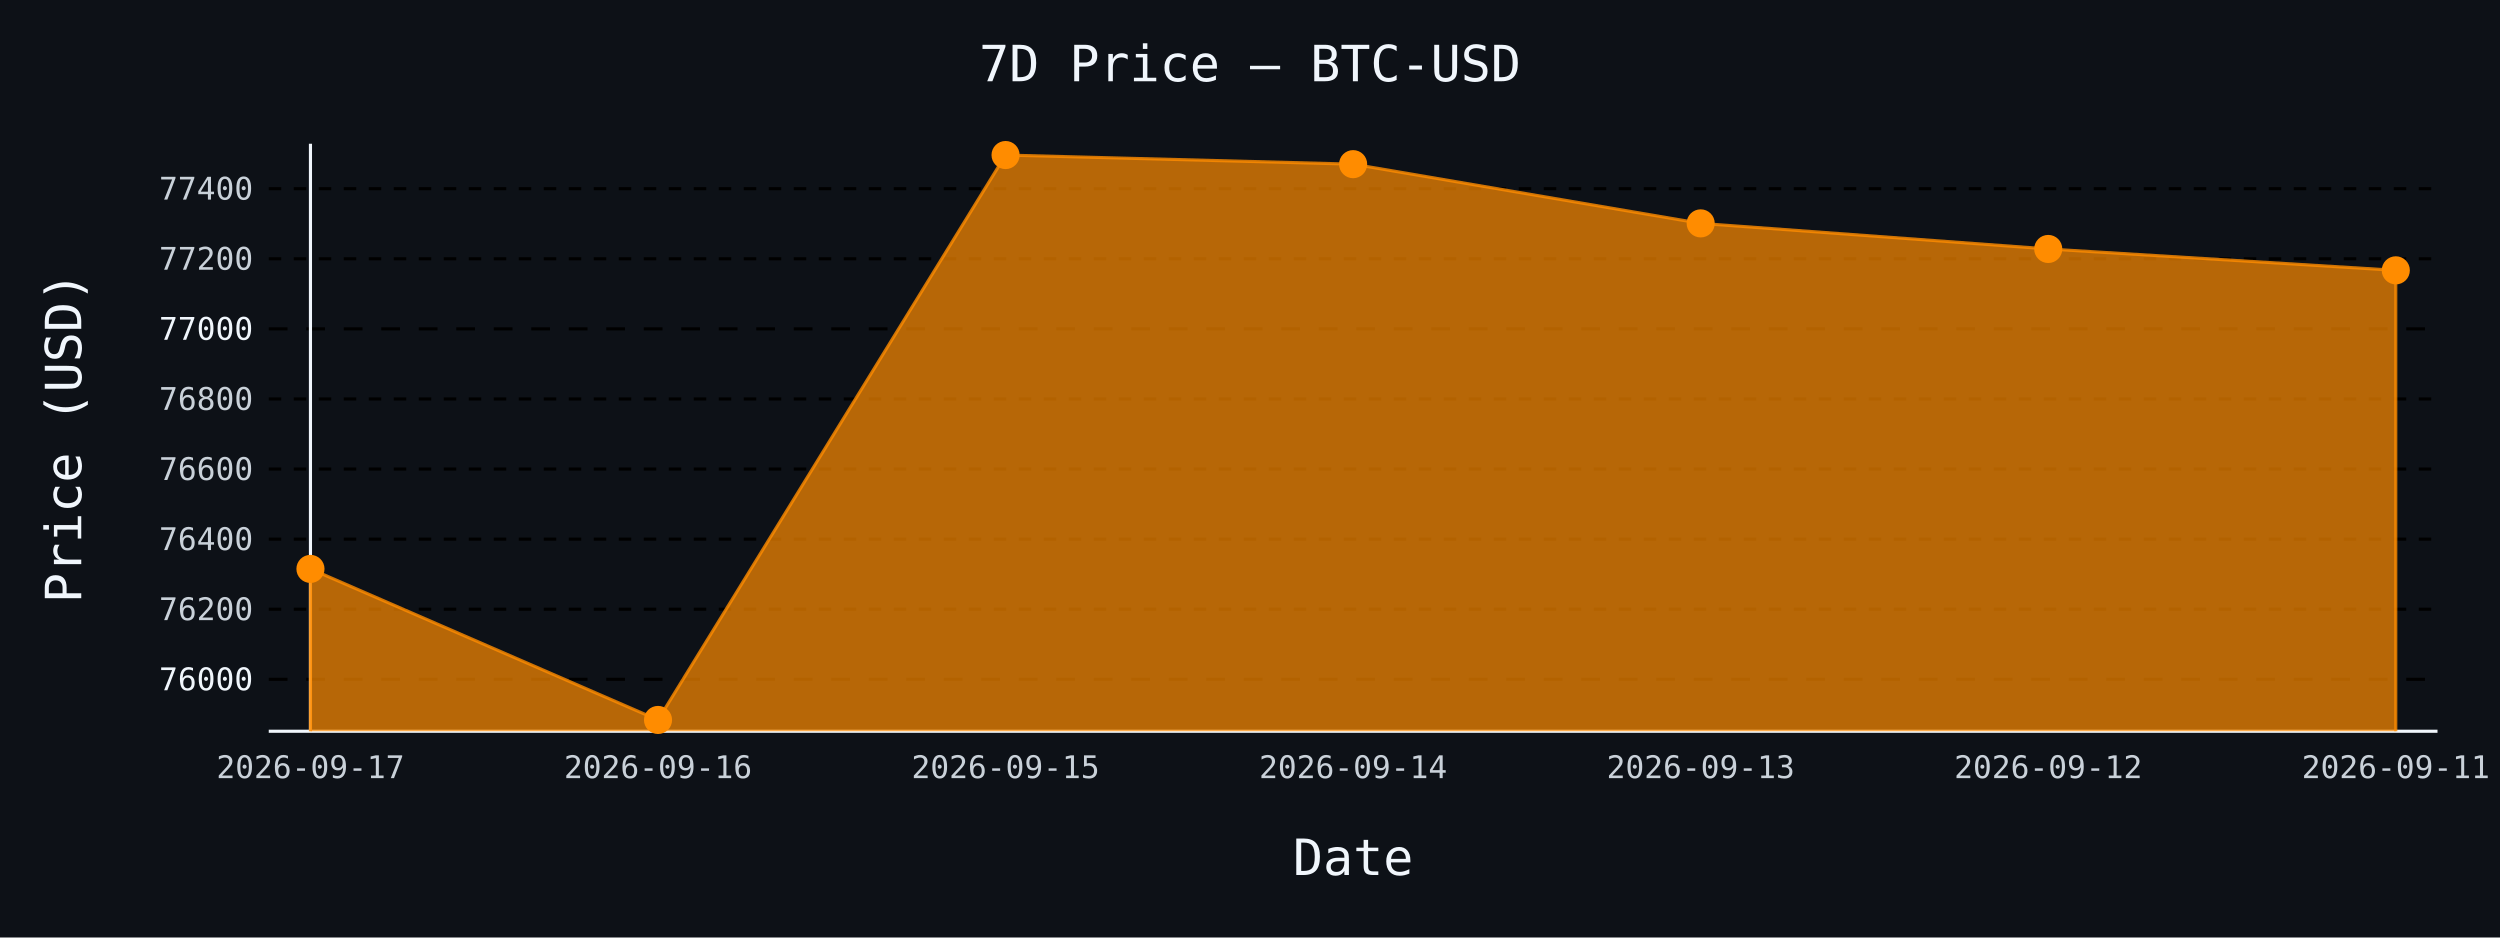
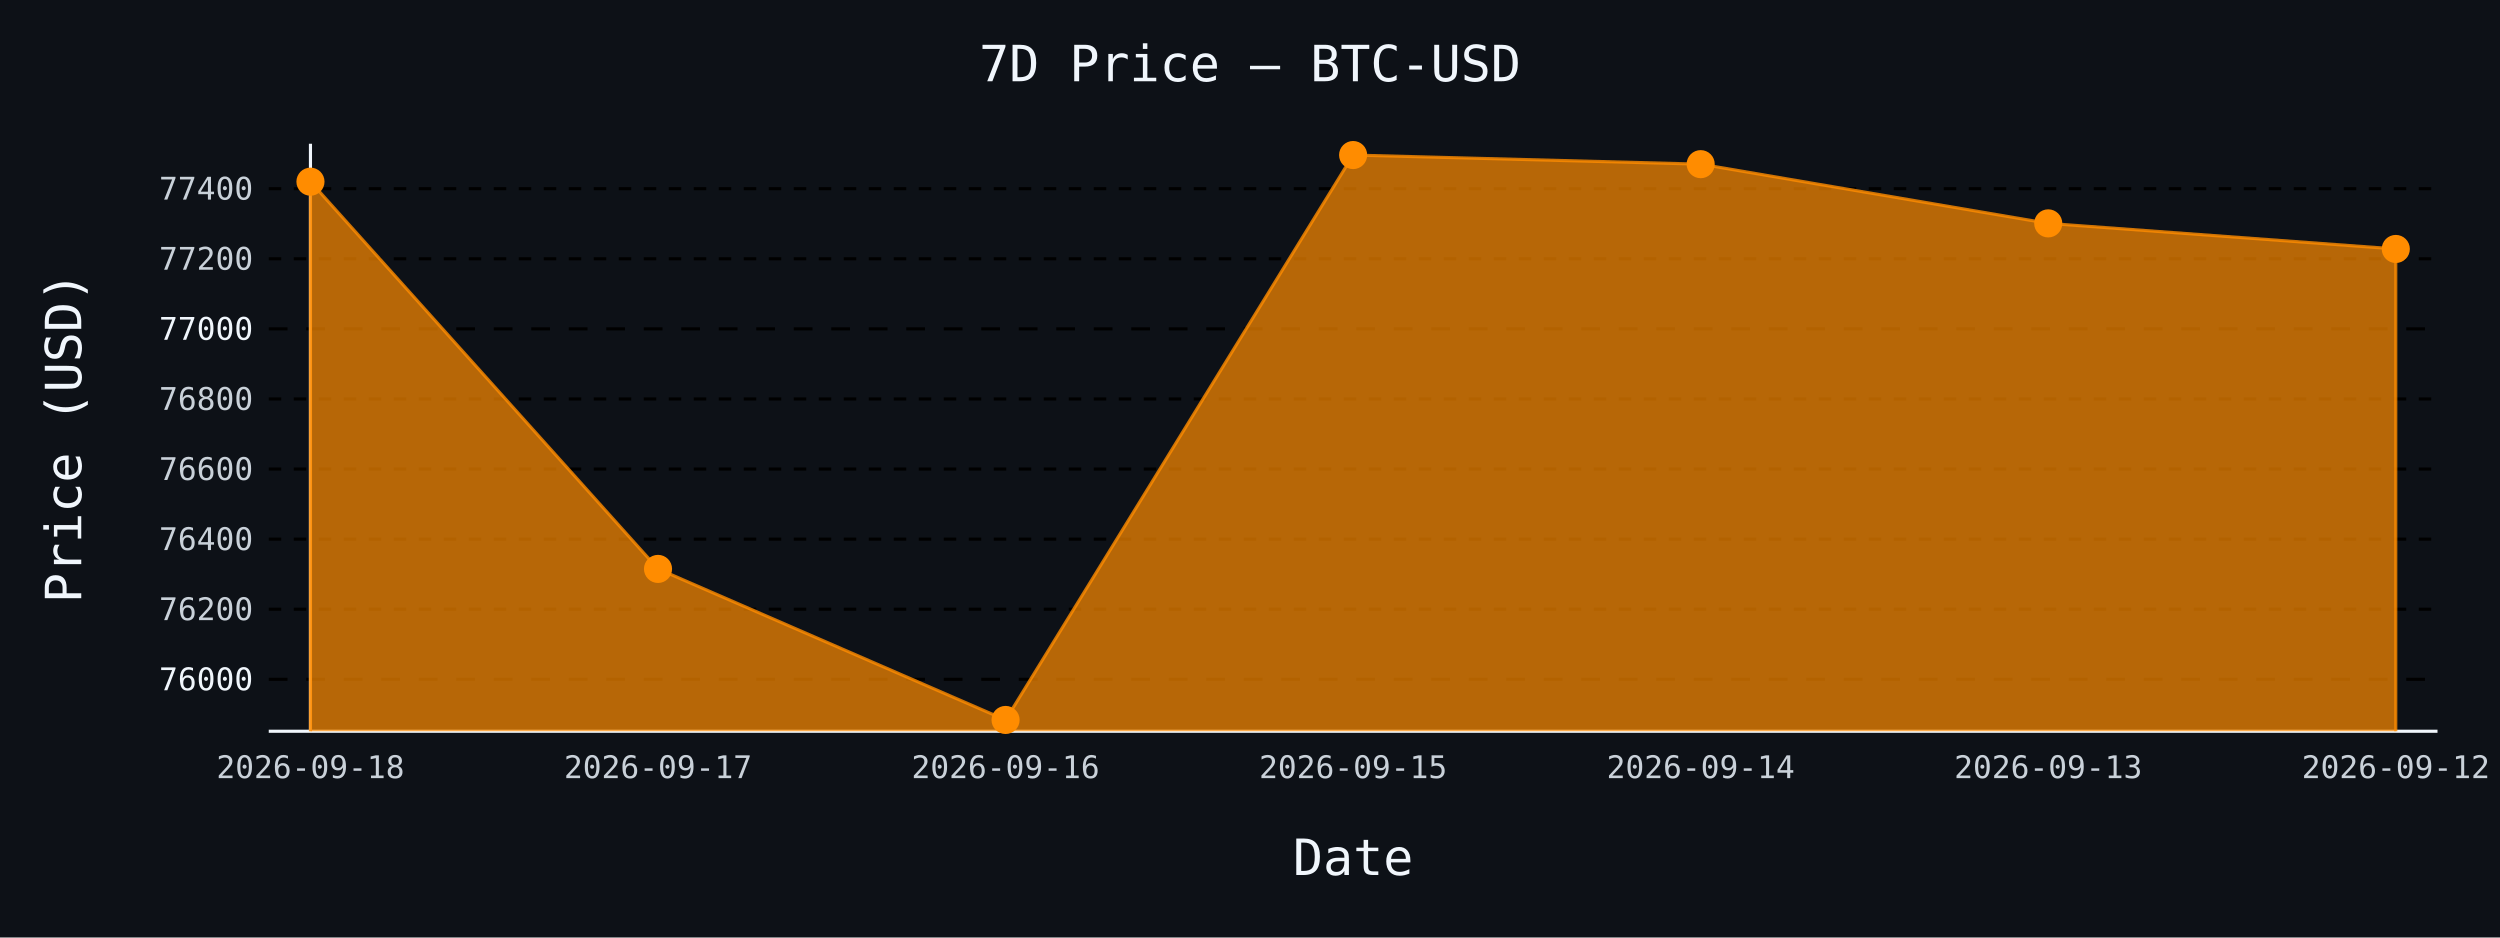
- <svg xmlns="http://www.w3.org/2000/svg" id="chart-71c6e681-be92-4ee0-b178-9a61a34cb293" class="pygal-chart" viewBox="0 0 800 300">
+ <svg xmlns="http://www.w3.org/2000/svg" id="chart-42f3aa97-2456-42e4-b80b-e23ba62cc6c2" class="pygal-chart" viewBox="0 0 800 300">
  <defs>
-     <style type="text/css">#chart-71c6e681-be92-4ee0-b178-9a61a34cb293{-webkit-user-select:none;-webkit-font-smoothing:antialiased;font-family:monospace}#chart-71c6e681-be92-4ee0-b178-9a61a34cb293 .title{font-family:monospace;font-size:16px}#chart-71c6e681-be92-4ee0-b178-9a61a34cb293 .legends .legend text{font-family:monospace;font-size:14px}#chart-71c6e681-be92-4ee0-b178-9a61a34cb293 .axis text{font-family:monospace;font-size:10px}#chart-71c6e681-be92-4ee0-b178-9a61a34cb293 .axis text.major{font-family:monospace;font-size:10px}#chart-71c6e681-be92-4ee0-b178-9a61a34cb293 .text-overlay text.value{font-family:monospace;font-size:16px}#chart-71c6e681-be92-4ee0-b178-9a61a34cb293 .text-overlay text.label{font-family:monospace;font-size:10px}#chart-71c6e681-be92-4ee0-b178-9a61a34cb293 .tooltip{font-family:monospace;font-size:14px}#chart-71c6e681-be92-4ee0-b178-9a61a34cb293 text.no_data{font-family:monospace;font-size:64px}
- #chart-71c6e681-be92-4ee0-b178-9a61a34cb293{background-color:#0d1117}#chart-71c6e681-be92-4ee0-b178-9a61a34cb293 path,#chart-71c6e681-be92-4ee0-b178-9a61a34cb293 line,#chart-71c6e681-be92-4ee0-b178-9a61a34cb293 rect,#chart-71c6e681-be92-4ee0-b178-9a61a34cb293 circle{-webkit-transition:150ms;-moz-transition:150ms;transition:150ms}#chart-71c6e681-be92-4ee0-b178-9a61a34cb293 .graph &gt; .background{fill:#0d1117}#chart-71c6e681-be92-4ee0-b178-9a61a34cb293 .plot &gt; .background{fill:#0d1117}#chart-71c6e681-be92-4ee0-b178-9a61a34cb293 .graph{fill:#c9d1d9}#chart-71c6e681-be92-4ee0-b178-9a61a34cb293 text.no_data{fill:#f0f6fc}#chart-71c6e681-be92-4ee0-b178-9a61a34cb293 .title{fill:#f0f6fc}#chart-71c6e681-be92-4ee0-b178-9a61a34cb293 .legends .legend text{fill:#c9d1d9}#chart-71c6e681-be92-4ee0-b178-9a61a34cb293 .legends .legend:hover text{fill:#f0f6fc}#chart-71c6e681-be92-4ee0-b178-9a61a34cb293 .axis .line{stroke:#f0f6fc}#chart-71c6e681-be92-4ee0-b178-9a61a34cb293 .axis .guide.line{stroke:#8b949e}#chart-71c6e681-be92-4ee0-b178-9a61a34cb293 .axis .major.line{stroke:#c9d1d9}#chart-71c6e681-be92-4ee0-b178-9a61a34cb293 .axis text.major{fill:#f0f6fc}#chart-71c6e681-be92-4ee0-b178-9a61a34cb293 .axis.y .guides:hover .guide.line,#chart-71c6e681-be92-4ee0-b178-9a61a34cb293 .line-graph .axis.x .guides:hover .guide.line,#chart-71c6e681-be92-4ee0-b178-9a61a34cb293 .stackedline-graph .axis.x .guides:hover .guide.line,#chart-71c6e681-be92-4ee0-b178-9a61a34cb293 .xy-graph .axis.x .guides:hover .guide.line{stroke:#f0f6fc}#chart-71c6e681-be92-4ee0-b178-9a61a34cb293 .axis .guides:hover text{fill:#f0f6fc}#chart-71c6e681-be92-4ee0-b178-9a61a34cb293 .reactive{fill-opacity:.7;stroke-opacity:.8;stroke-width:1}#chart-71c6e681-be92-4ee0-b178-9a61a34cb293 .ci{stroke:#c9d1d9}#chart-71c6e681-be92-4ee0-b178-9a61a34cb293 .reactive.active,#chart-71c6e681-be92-4ee0-b178-9a61a34cb293 .active .reactive{fill-opacity:.8;stroke-opacity:.9;stroke-width:4}#chart-71c6e681-be92-4ee0-b178-9a61a34cb293 .ci .reactive.active{stroke-width:1.5}#chart-71c6e681-be92-4ee0-b178-9a61a34cb293 .series text{fill:#f0f6fc}#chart-71c6e681-be92-4ee0-b178-9a61a34cb293 .tooltip rect{fill:#0d1117;stroke:#f0f6fc;-webkit-transition:opacity 150ms;-moz-transition:opacity 150ms;transition:opacity 150ms}#chart-71c6e681-be92-4ee0-b178-9a61a34cb293 .tooltip .label{fill:#c9d1d9}#chart-71c6e681-be92-4ee0-b178-9a61a34cb293 .tooltip .label{fill:#c9d1d9}#chart-71c6e681-be92-4ee0-b178-9a61a34cb293 .tooltip .legend{font-size:.8em;fill:#8b949e}#chart-71c6e681-be92-4ee0-b178-9a61a34cb293 .tooltip .x_label{font-size:.6em;fill:#f0f6fc}#chart-71c6e681-be92-4ee0-b178-9a61a34cb293 .tooltip .xlink{font-size:.5em;text-decoration:underline}#chart-71c6e681-be92-4ee0-b178-9a61a34cb293 .tooltip .value{font-size:1.5em}#chart-71c6e681-be92-4ee0-b178-9a61a34cb293 .bound{font-size:.5em}#chart-71c6e681-be92-4ee0-b178-9a61a34cb293 .max-value{font-size:.75em;fill:#8b949e}#chart-71c6e681-be92-4ee0-b178-9a61a34cb293 .map-element{fill:#0d1117;stroke:#8b949e !important}#chart-71c6e681-be92-4ee0-b178-9a61a34cb293 .map-element .reactive{fill-opacity:inherit;stroke-opacity:inherit}#chart-71c6e681-be92-4ee0-b178-9a61a34cb293 .color-0,#chart-71c6e681-be92-4ee0-b178-9a61a34cb293 .color-0 a:visited{stroke:#ff8c00;fill:#ff8c00}#chart-71c6e681-be92-4ee0-b178-9a61a34cb293 .text-overlay .color-0 text{fill:black}
- #chart-71c6e681-be92-4ee0-b178-9a61a34cb293 text.no_data{text-anchor:middle}#chart-71c6e681-be92-4ee0-b178-9a61a34cb293 .guide.line{fill:none}#chart-71c6e681-be92-4ee0-b178-9a61a34cb293 .centered{text-anchor:middle}#chart-71c6e681-be92-4ee0-b178-9a61a34cb293 .title{text-anchor:middle}#chart-71c6e681-be92-4ee0-b178-9a61a34cb293 .legends .legend text{fill-opacity:1}#chart-71c6e681-be92-4ee0-b178-9a61a34cb293 .axis.x text{text-anchor:middle}#chart-71c6e681-be92-4ee0-b178-9a61a34cb293 .axis.x:not(.web) text[transform]{text-anchor:start}#chart-71c6e681-be92-4ee0-b178-9a61a34cb293 .axis.x:not(.web) text[transform].backwards{text-anchor:end}#chart-71c6e681-be92-4ee0-b178-9a61a34cb293 .axis.y text{text-anchor:end}#chart-71c6e681-be92-4ee0-b178-9a61a34cb293 .axis.y text[transform].backwards{text-anchor:start}#chart-71c6e681-be92-4ee0-b178-9a61a34cb293 .axis.y2 text{text-anchor:start}#chart-71c6e681-be92-4ee0-b178-9a61a34cb293 .axis.y2 text[transform].backwards{text-anchor:end}#chart-71c6e681-be92-4ee0-b178-9a61a34cb293 .axis .guide.line{stroke-dasharray:4,4;stroke:black}#chart-71c6e681-be92-4ee0-b178-9a61a34cb293 .axis .major.guide.line{stroke-dasharray:6,6;stroke:black}#chart-71c6e681-be92-4ee0-b178-9a61a34cb293 .horizontal .axis.y .guide.line,#chart-71c6e681-be92-4ee0-b178-9a61a34cb293 .horizontal .axis.y2 .guide.line,#chart-71c6e681-be92-4ee0-b178-9a61a34cb293 .vertical .axis.x .guide.line{opacity:0}#chart-71c6e681-be92-4ee0-b178-9a61a34cb293 .horizontal .axis.always_show .guide.line,#chart-71c6e681-be92-4ee0-b178-9a61a34cb293 .vertical .axis.always_show .guide.line{opacity:1 !important}#chart-71c6e681-be92-4ee0-b178-9a61a34cb293 .axis.y .guides:hover .guide.line,#chart-71c6e681-be92-4ee0-b178-9a61a34cb293 .axis.y2 .guides:hover .guide.line,#chart-71c6e681-be92-4ee0-b178-9a61a34cb293 .axis.x .guides:hover .guide.line{opacity:1}#chart-71c6e681-be92-4ee0-b178-9a61a34cb293 .axis .guides:hover text{opacity:1}#chart-71c6e681-be92-4ee0-b178-9a61a34cb293 .nofill{fill:none}#chart-71c6e681-be92-4ee0-b178-9a61a34cb293 .subtle-fill{fill-opacity:.2}#chart-71c6e681-be92-4ee0-b178-9a61a34cb293 .dot{stroke-width:1px;fill-opacity:1;stroke-opacity:1}#chart-71c6e681-be92-4ee0-b178-9a61a34cb293 .dot.active{stroke-width:5px}#chart-71c6e681-be92-4ee0-b178-9a61a34cb293 .dot.negative{fill:transparent}#chart-71c6e681-be92-4ee0-b178-9a61a34cb293 text,#chart-71c6e681-be92-4ee0-b178-9a61a34cb293 tspan{stroke:none !important}#chart-71c6e681-be92-4ee0-b178-9a61a34cb293 .series text.active{opacity:1}#chart-71c6e681-be92-4ee0-b178-9a61a34cb293 .tooltip rect{fill-opacity:.95;stroke-width:.5}#chart-71c6e681-be92-4ee0-b178-9a61a34cb293 .tooltip text{fill-opacity:1}#chart-71c6e681-be92-4ee0-b178-9a61a34cb293 .showable{visibility:hidden}#chart-71c6e681-be92-4ee0-b178-9a61a34cb293 .showable.shown{visibility:visible}#chart-71c6e681-be92-4ee0-b178-9a61a34cb293 .gauge-background{fill:rgba(229,229,229,1);stroke:none}#chart-71c6e681-be92-4ee0-b178-9a61a34cb293 .bg-lines{stroke:#0d1117;stroke-width:2px}</style>
+     <style type="text/css">#chart-42f3aa97-2456-42e4-b80b-e23ba62cc6c2{-webkit-user-select:none;-webkit-font-smoothing:antialiased;font-family:monospace}#chart-42f3aa97-2456-42e4-b80b-e23ba62cc6c2 .title{font-family:monospace;font-size:16px}#chart-42f3aa97-2456-42e4-b80b-e23ba62cc6c2 .legends .legend text{font-family:monospace;font-size:14px}#chart-42f3aa97-2456-42e4-b80b-e23ba62cc6c2 .axis text{font-family:monospace;font-size:10px}#chart-42f3aa97-2456-42e4-b80b-e23ba62cc6c2 .axis text.major{font-family:monospace;font-size:10px}#chart-42f3aa97-2456-42e4-b80b-e23ba62cc6c2 .text-overlay text.value{font-family:monospace;font-size:16px}#chart-42f3aa97-2456-42e4-b80b-e23ba62cc6c2 .text-overlay text.label{font-family:monospace;font-size:10px}#chart-42f3aa97-2456-42e4-b80b-e23ba62cc6c2 .tooltip{font-family:monospace;font-size:14px}#chart-42f3aa97-2456-42e4-b80b-e23ba62cc6c2 text.no_data{font-family:monospace;font-size:64px}
+ #chart-42f3aa97-2456-42e4-b80b-e23ba62cc6c2{background-color:#0d1117}#chart-42f3aa97-2456-42e4-b80b-e23ba62cc6c2 path,#chart-42f3aa97-2456-42e4-b80b-e23ba62cc6c2 line,#chart-42f3aa97-2456-42e4-b80b-e23ba62cc6c2 rect,#chart-42f3aa97-2456-42e4-b80b-e23ba62cc6c2 circle{-webkit-transition:150ms;-moz-transition:150ms;transition:150ms}#chart-42f3aa97-2456-42e4-b80b-e23ba62cc6c2 .graph &gt; .background{fill:#0d1117}#chart-42f3aa97-2456-42e4-b80b-e23ba62cc6c2 .plot &gt; .background{fill:#0d1117}#chart-42f3aa97-2456-42e4-b80b-e23ba62cc6c2 .graph{fill:#c9d1d9}#chart-42f3aa97-2456-42e4-b80b-e23ba62cc6c2 text.no_data{fill:#f0f6fc}#chart-42f3aa97-2456-42e4-b80b-e23ba62cc6c2 .title{fill:#f0f6fc}#chart-42f3aa97-2456-42e4-b80b-e23ba62cc6c2 .legends .legend text{fill:#c9d1d9}#chart-42f3aa97-2456-42e4-b80b-e23ba62cc6c2 .legends .legend:hover text{fill:#f0f6fc}#chart-42f3aa97-2456-42e4-b80b-e23ba62cc6c2 .axis .line{stroke:#f0f6fc}#chart-42f3aa97-2456-42e4-b80b-e23ba62cc6c2 .axis .guide.line{stroke:#8b949e}#chart-42f3aa97-2456-42e4-b80b-e23ba62cc6c2 .axis .major.line{stroke:#c9d1d9}#chart-42f3aa97-2456-42e4-b80b-e23ba62cc6c2 .axis text.major{fill:#f0f6fc}#chart-42f3aa97-2456-42e4-b80b-e23ba62cc6c2 .axis.y .guides:hover .guide.line,#chart-42f3aa97-2456-42e4-b80b-e23ba62cc6c2 .line-graph .axis.x .guides:hover .guide.line,#chart-42f3aa97-2456-42e4-b80b-e23ba62cc6c2 .stackedline-graph .axis.x .guides:hover .guide.line,#chart-42f3aa97-2456-42e4-b80b-e23ba62cc6c2 .xy-graph .axis.x .guides:hover .guide.line{stroke:#f0f6fc}#chart-42f3aa97-2456-42e4-b80b-e23ba62cc6c2 .axis .guides:hover text{fill:#f0f6fc}#chart-42f3aa97-2456-42e4-b80b-e23ba62cc6c2 .reactive{fill-opacity:.7;stroke-opacity:.8;stroke-width:1}#chart-42f3aa97-2456-42e4-b80b-e23ba62cc6c2 .ci{stroke:#c9d1d9}#chart-42f3aa97-2456-42e4-b80b-e23ba62cc6c2 .reactive.active,#chart-42f3aa97-2456-42e4-b80b-e23ba62cc6c2 .active .reactive{fill-opacity:.8;stroke-opacity:.9;stroke-width:4}#chart-42f3aa97-2456-42e4-b80b-e23ba62cc6c2 .ci .reactive.active{stroke-width:1.5}#chart-42f3aa97-2456-42e4-b80b-e23ba62cc6c2 .series text{fill:#f0f6fc}#chart-42f3aa97-2456-42e4-b80b-e23ba62cc6c2 .tooltip rect{fill:#0d1117;stroke:#f0f6fc;-webkit-transition:opacity 150ms;-moz-transition:opacity 150ms;transition:opacity 150ms}#chart-42f3aa97-2456-42e4-b80b-e23ba62cc6c2 .tooltip .label{fill:#c9d1d9}#chart-42f3aa97-2456-42e4-b80b-e23ba62cc6c2 .tooltip .label{fill:#c9d1d9}#chart-42f3aa97-2456-42e4-b80b-e23ba62cc6c2 .tooltip .legend{font-size:.8em;fill:#8b949e}#chart-42f3aa97-2456-42e4-b80b-e23ba62cc6c2 .tooltip .x_label{font-size:.6em;fill:#f0f6fc}#chart-42f3aa97-2456-42e4-b80b-e23ba62cc6c2 .tooltip .xlink{font-size:.5em;text-decoration:underline}#chart-42f3aa97-2456-42e4-b80b-e23ba62cc6c2 .tooltip .value{font-size:1.5em}#chart-42f3aa97-2456-42e4-b80b-e23ba62cc6c2 .bound{font-size:.5em}#chart-42f3aa97-2456-42e4-b80b-e23ba62cc6c2 .max-value{font-size:.75em;fill:#8b949e}#chart-42f3aa97-2456-42e4-b80b-e23ba62cc6c2 .map-element{fill:#0d1117;stroke:#8b949e !important}#chart-42f3aa97-2456-42e4-b80b-e23ba62cc6c2 .map-element .reactive{fill-opacity:inherit;stroke-opacity:inherit}#chart-42f3aa97-2456-42e4-b80b-e23ba62cc6c2 .color-0,#chart-42f3aa97-2456-42e4-b80b-e23ba62cc6c2 .color-0 a:visited{stroke:#ff8c00;fill:#ff8c00}#chart-42f3aa97-2456-42e4-b80b-e23ba62cc6c2 .text-overlay .color-0 text{fill:black}
+ #chart-42f3aa97-2456-42e4-b80b-e23ba62cc6c2 text.no_data{text-anchor:middle}#chart-42f3aa97-2456-42e4-b80b-e23ba62cc6c2 .guide.line{fill:none}#chart-42f3aa97-2456-42e4-b80b-e23ba62cc6c2 .centered{text-anchor:middle}#chart-42f3aa97-2456-42e4-b80b-e23ba62cc6c2 .title{text-anchor:middle}#chart-42f3aa97-2456-42e4-b80b-e23ba62cc6c2 .legends .legend text{fill-opacity:1}#chart-42f3aa97-2456-42e4-b80b-e23ba62cc6c2 .axis.x text{text-anchor:middle}#chart-42f3aa97-2456-42e4-b80b-e23ba62cc6c2 .axis.x:not(.web) text[transform]{text-anchor:start}#chart-42f3aa97-2456-42e4-b80b-e23ba62cc6c2 .axis.x:not(.web) text[transform].backwards{text-anchor:end}#chart-42f3aa97-2456-42e4-b80b-e23ba62cc6c2 .axis.y text{text-anchor:end}#chart-42f3aa97-2456-42e4-b80b-e23ba62cc6c2 .axis.y text[transform].backwards{text-anchor:start}#chart-42f3aa97-2456-42e4-b80b-e23ba62cc6c2 .axis.y2 text{text-anchor:start}#chart-42f3aa97-2456-42e4-b80b-e23ba62cc6c2 .axis.y2 text[transform].backwards{text-anchor:end}#chart-42f3aa97-2456-42e4-b80b-e23ba62cc6c2 .axis .guide.line{stroke-dasharray:4,4;stroke:black}#chart-42f3aa97-2456-42e4-b80b-e23ba62cc6c2 .axis .major.guide.line{stroke-dasharray:6,6;stroke:black}#chart-42f3aa97-2456-42e4-b80b-e23ba62cc6c2 .horizontal .axis.y .guide.line,#chart-42f3aa97-2456-42e4-b80b-e23ba62cc6c2 .horizontal .axis.y2 .guide.line,#chart-42f3aa97-2456-42e4-b80b-e23ba62cc6c2 .vertical .axis.x .guide.line{opacity:0}#chart-42f3aa97-2456-42e4-b80b-e23ba62cc6c2 .horizontal .axis.always_show .guide.line,#chart-42f3aa97-2456-42e4-b80b-e23ba62cc6c2 .vertical .axis.always_show .guide.line{opacity:1 !important}#chart-42f3aa97-2456-42e4-b80b-e23ba62cc6c2 .axis.y .guides:hover .guide.line,#chart-42f3aa97-2456-42e4-b80b-e23ba62cc6c2 .axis.y2 .guides:hover .guide.line,#chart-42f3aa97-2456-42e4-b80b-e23ba62cc6c2 .axis.x .guides:hover .guide.line{opacity:1}#chart-42f3aa97-2456-42e4-b80b-e23ba62cc6c2 .axis .guides:hover text{opacity:1}#chart-42f3aa97-2456-42e4-b80b-e23ba62cc6c2 .nofill{fill:none}#chart-42f3aa97-2456-42e4-b80b-e23ba62cc6c2 .subtle-fill{fill-opacity:.2}#chart-42f3aa97-2456-42e4-b80b-e23ba62cc6c2 .dot{stroke-width:1px;fill-opacity:1;stroke-opacity:1}#chart-42f3aa97-2456-42e4-b80b-e23ba62cc6c2 .dot.active{stroke-width:5px}#chart-42f3aa97-2456-42e4-b80b-e23ba62cc6c2 .dot.negative{fill:transparent}#chart-42f3aa97-2456-42e4-b80b-e23ba62cc6c2 text,#chart-42f3aa97-2456-42e4-b80b-e23ba62cc6c2 tspan{stroke:none !important}#chart-42f3aa97-2456-42e4-b80b-e23ba62cc6c2 .series text.active{opacity:1}#chart-42f3aa97-2456-42e4-b80b-e23ba62cc6c2 .tooltip rect{fill-opacity:.95;stroke-width:.5}#chart-42f3aa97-2456-42e4-b80b-e23ba62cc6c2 .tooltip text{fill-opacity:1}#chart-42f3aa97-2456-42e4-b80b-e23ba62cc6c2 .showable{visibility:hidden}#chart-42f3aa97-2456-42e4-b80b-e23ba62cc6c2 .showable.shown{visibility:visible}#chart-42f3aa97-2456-42e4-b80b-e23ba62cc6c2 .gauge-background{fill:rgba(229,229,229,1);stroke:none}#chart-42f3aa97-2456-42e4-b80b-e23ba62cc6c2 .bg-lines{stroke:#0d1117;stroke-width:2px}</style>
  </defs>
  <g class="graph line-graph vertical">
    <rect x="0" y="0" width="800" height="300" class="background" />
    <g transform="translate(86, 46)" class="plot">
      <rect x="0" y="0" width="694.0" height="188" class="background" />
      <g class="axis y always_show">
        <path d="M0 188 h694" class="line" />
        <g class="guides">
          <path d="M0 171.376 h694" class="major guide line" />
          <text x="-5" y="174.876" class="major">76000</text>
        </g>
        <g class="guides">
          <path d="M0 148.948 h694" class="guide line" />
          <text x="-5" y="152.448" class="">76200</text>
        </g>
        <g class="guides">
          <path d="M0 126.521 h694" class="guide line" />
          <text x="-5" y="130.021" class="">76400</text>
        </g>
        <g class="guides">
          <path d="M0 104.093 h694" class="guide line" />
          <text x="-5" y="107.593" class="">76600</text>
        </g>
        <g class="guides">
          <path d="M0 81.665 h694" class="guide line" />
          <text x="-5" y="85.165" class="">76800</text>
        </g>
        <g class="guides">
          <path d="M0 59.237 h694" class="major guide line" />
          <text x="-5" y="62.737" class="major">77000</text>
        </g>
        <g class="guides">
          <path d="M0 36.809 h694" class="guide line" />
          <text x="-5" y="40.309" class="">77200</text>
        </g>
        <g class="guides">
          <path d="M0 14.381 h694" class="guide line" />
          <text x="-5" y="17.881" class="">77400</text>
        </g>
      </g>
      <g class="axis x">
        <g class="guides">
          <path d="M13.346 0 v188" class="line" />
-           <text x="13.346" y="203.0" class="">2026-09-17</text>
+           <text x="13.346" y="203.0" class="">2026-09-18</text>
        </g>
        <g class="guides">
          <path d="M124.564 0 v188" class="guide line" />
-           <text x="124.564" y="203.0" class="">2026-09-16</text>
+           <text x="124.564" y="203.0" class="">2026-09-17</text>
        </g>
        <g class="guides">
          <path d="M235.782 0 v188" class="guide line" />
-           <text x="235.782" y="203.0" class="">2026-09-15</text>
+           <text x="235.782" y="203.0" class="">2026-09-16</text>
        </g>
        <g class="guides">
          <path d="M347 0 v188" class="guide line" />
-           <text x="347.0" y="203.0" class="">2026-09-14</text>
+           <text x="347.0" y="203.0" class="">2026-09-15</text>
        </g>
        <g class="guides">
          <path d="M458.218 0 v188" class="guide line" />
-           <text x="458.218" y="203.0" class="">2026-09-13</text>
+           <text x="458.218" y="203.0" class="">2026-09-14</text>
        </g>
        <g class="guides">
          <path d="M569.436 0 v188" class="guide line" />
-           <text x="569.436" y="203.0" class="">2026-09-12</text>
+           <text x="569.436" y="203.0" class="">2026-09-13</text>
        </g>
        <g class="guides">
          <path d="M680.654 0 v188" class="guide line" />
-           <text x="680.654" y="203.0" class="">2026-09-11</text>
+           <text x="680.654" y="203.0" class="">2026-09-12</text>
        </g>
      </g>
      <g class="series serie-0 color-0">
-         <path d="M13.346 188 L13.346 136.052 124.564 184.385 235.782 3.615 347 6.531 458.218 25.483 569.436 33.669 680.654 40.509 680.654 188" class="line reactive" />
+         <path d="M13.346 188 L13.346 12.138 124.564 136.052 235.782 184.385 347 3.615 458.218 6.531 569.436 25.483 680.654 33.669 680.654 188" class="line reactive" />
      </g>
    </g>
    <g class="titles">
      <text x="400.0" y="26" class="title plot_title">7D Price — BTC-USD</text>
      <text x="433.0" y="280" class="title">Date</text>
      <text x="0" y="166.0" class="title" transform="rotate(-90 0 140)">Price (USD)</text>
    </g>
    <g transform="translate(86, 46)" class="plot overlay">
      <g class="series serie-0 color-0">
        <g class="dots">
-           <circle cx="13.346" cy="136.052" r="4" class="dot reactive tooltip-trigger" />
+           <circle cx="13.346" cy="12.138" r="4" class="dot reactive tooltip-trigger" />
        </g>
        <g class="dots">
-           <circle cx="124.564" cy="184.385" r="4" class="dot reactive tooltip-trigger" />
+           <circle cx="124.564" cy="136.052" r="4" class="dot reactive tooltip-trigger" />
        </g>
        <g class="dots">
-           <circle cx="235.782" cy="3.615" r="4" class="dot reactive tooltip-trigger" />
+           <circle cx="235.782" cy="184.385" r="4" class="dot reactive tooltip-trigger" />
        </g>
        <g class="dots">
-           <circle cx="347.0" cy="6.531" r="4" class="dot reactive tooltip-trigger" />
+           <circle cx="347.0" cy="3.615" r="4" class="dot reactive tooltip-trigger" />
        </g>
        <g class="dots">
-           <circle cx="458.218" cy="25.483" r="4" class="dot reactive tooltip-trigger" />
+           <circle cx="458.218" cy="6.531" r="4" class="dot reactive tooltip-trigger" />
        </g>
        <g class="dots">
-           <circle cx="569.436" cy="33.669" r="4" class="dot reactive tooltip-trigger" />
+           <circle cx="569.436" cy="25.483" r="4" class="dot reactive tooltip-trigger" />
        </g>
        <g class="dots">
-           <circle cx="680.654" cy="40.509" r="4" class="dot reactive tooltip-trigger" />
+           <circle cx="680.654" cy="33.669" r="4" class="dot reactive tooltip-trigger" />
        </g>
      </g>
    </g>
    <g transform="translate(86, 46)" class="plot text-overlay">
      <g class="series serie-0 color-0" />
    </g>
    <g transform="translate(86, 46)" class="plot tooltip-overlay">
      <g transform="translate(0 0)" style="opacity: 0" class="tooltip">
        <rect rx="0" ry="0" width="0" height="0" class="tooltip-box" />
        <g class="text" />
      </g>
    </g>
  </g>
</svg>
